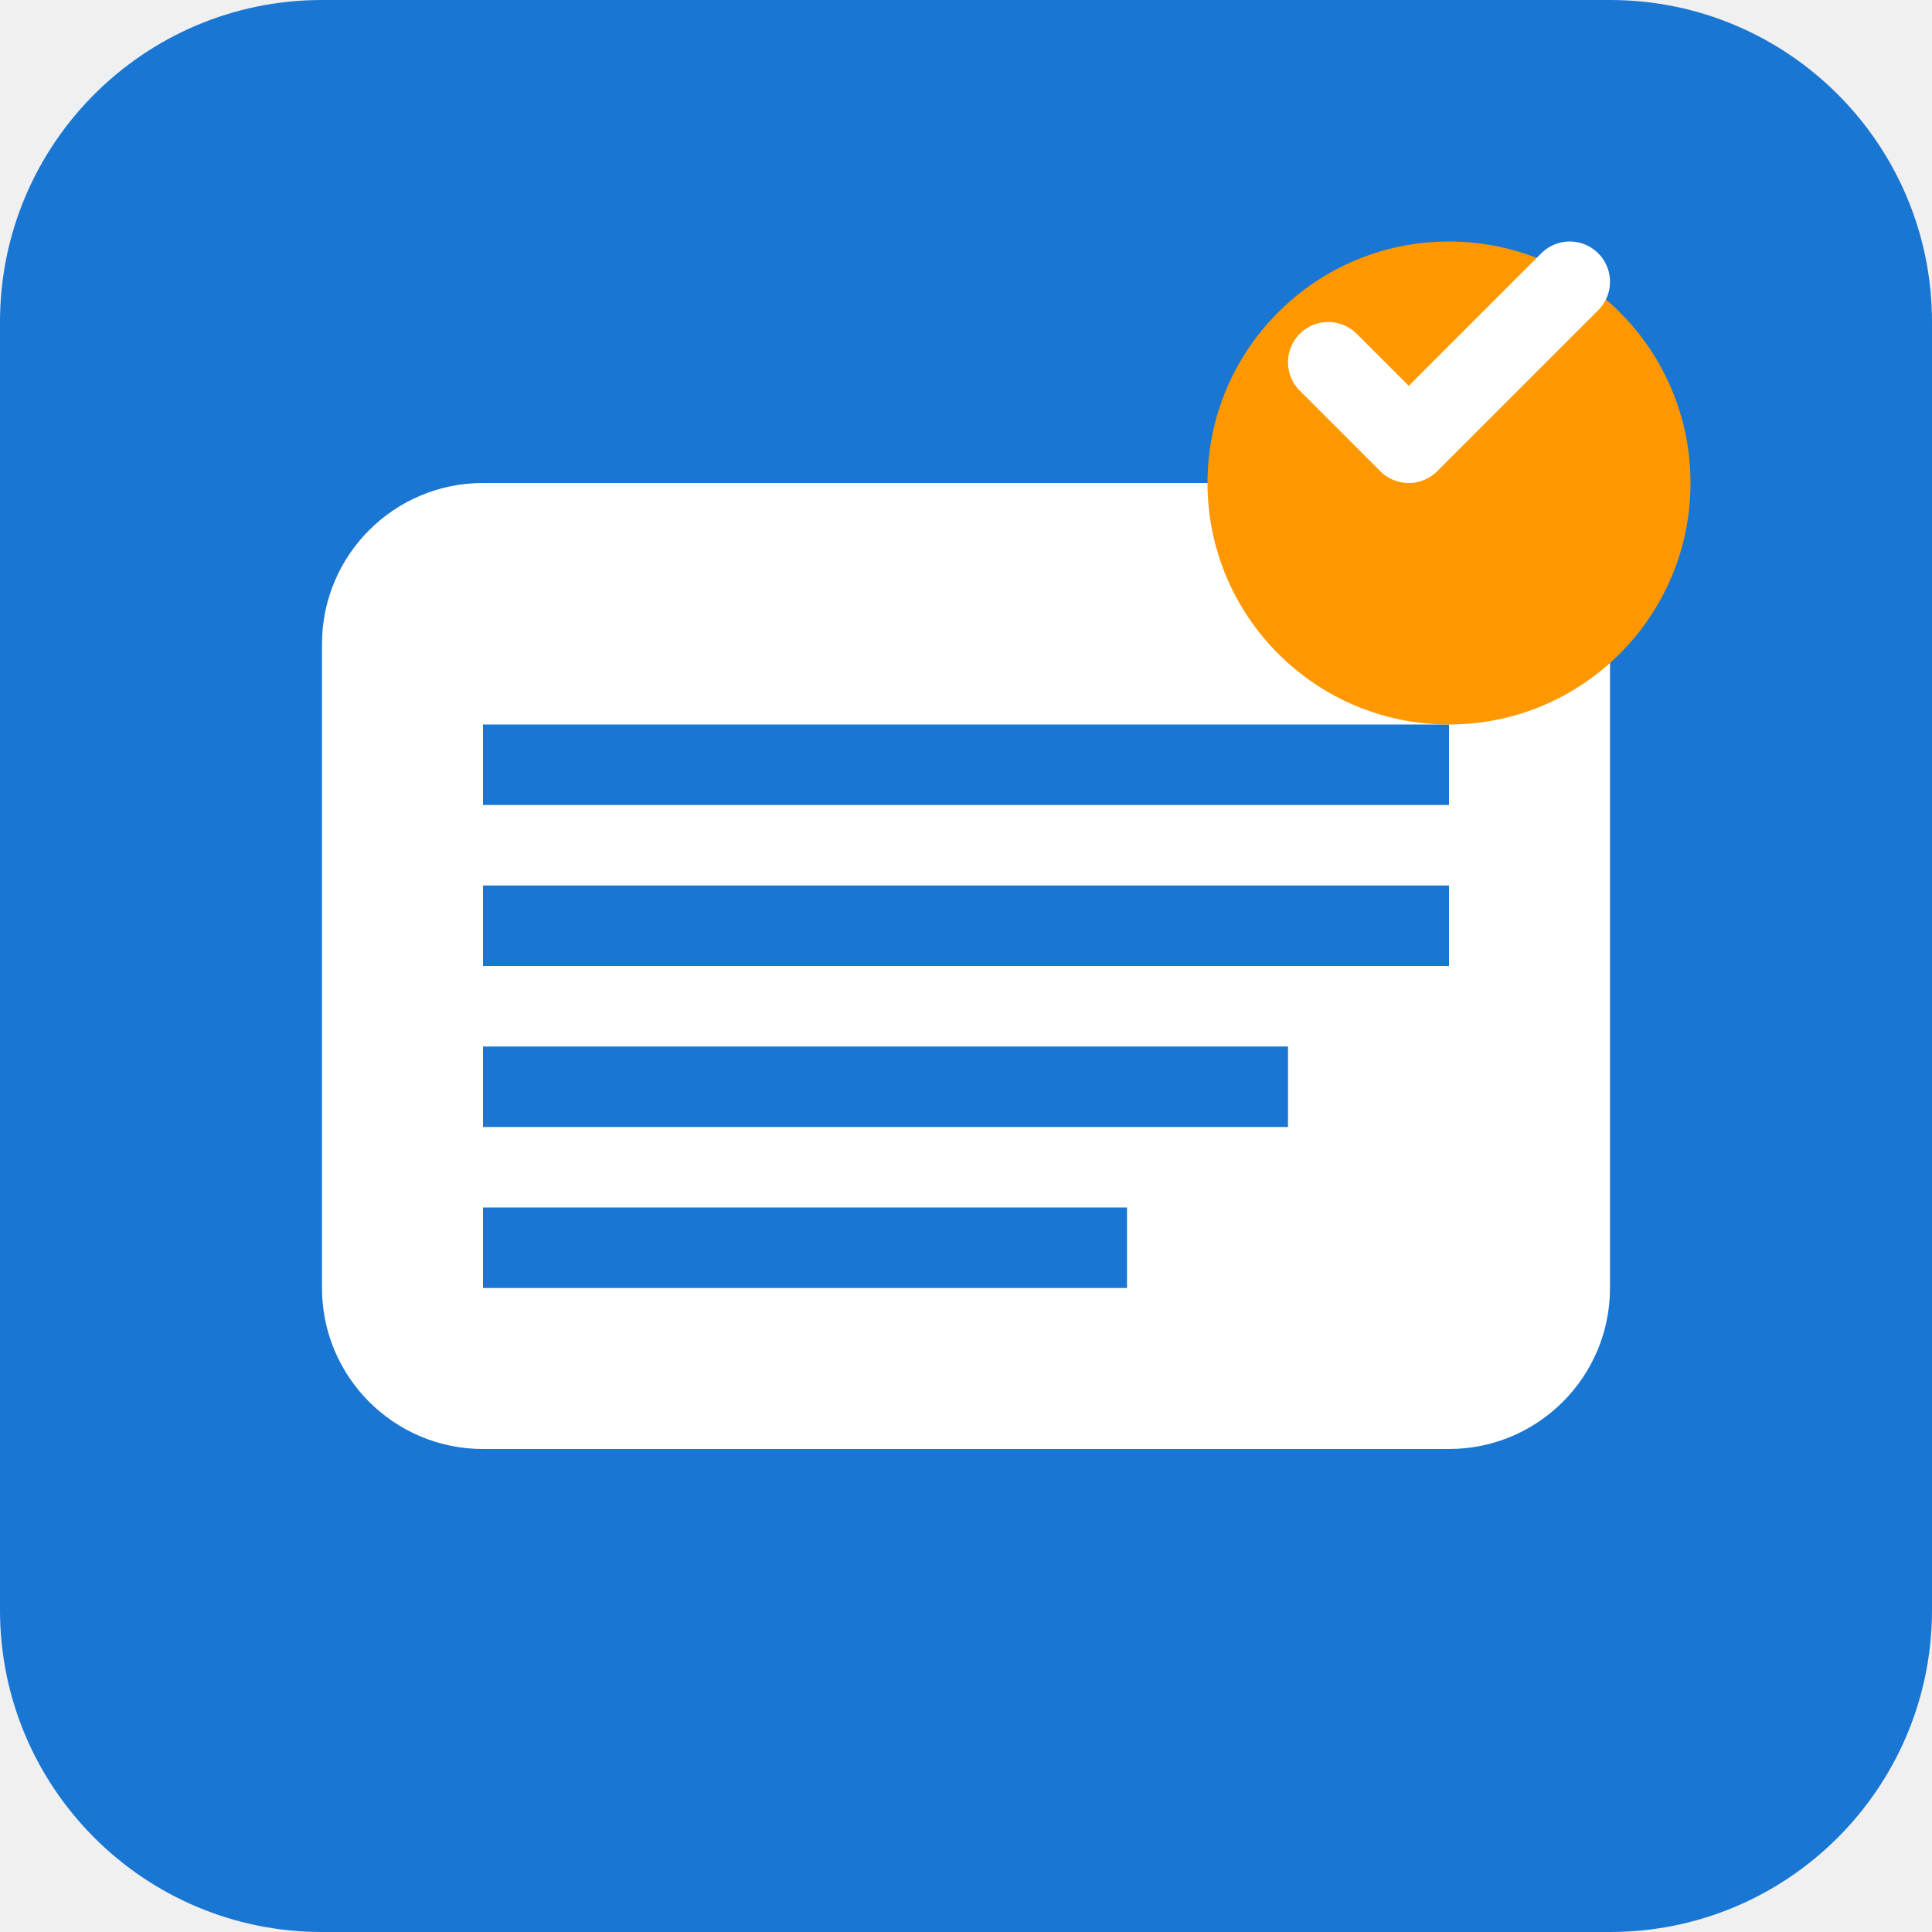
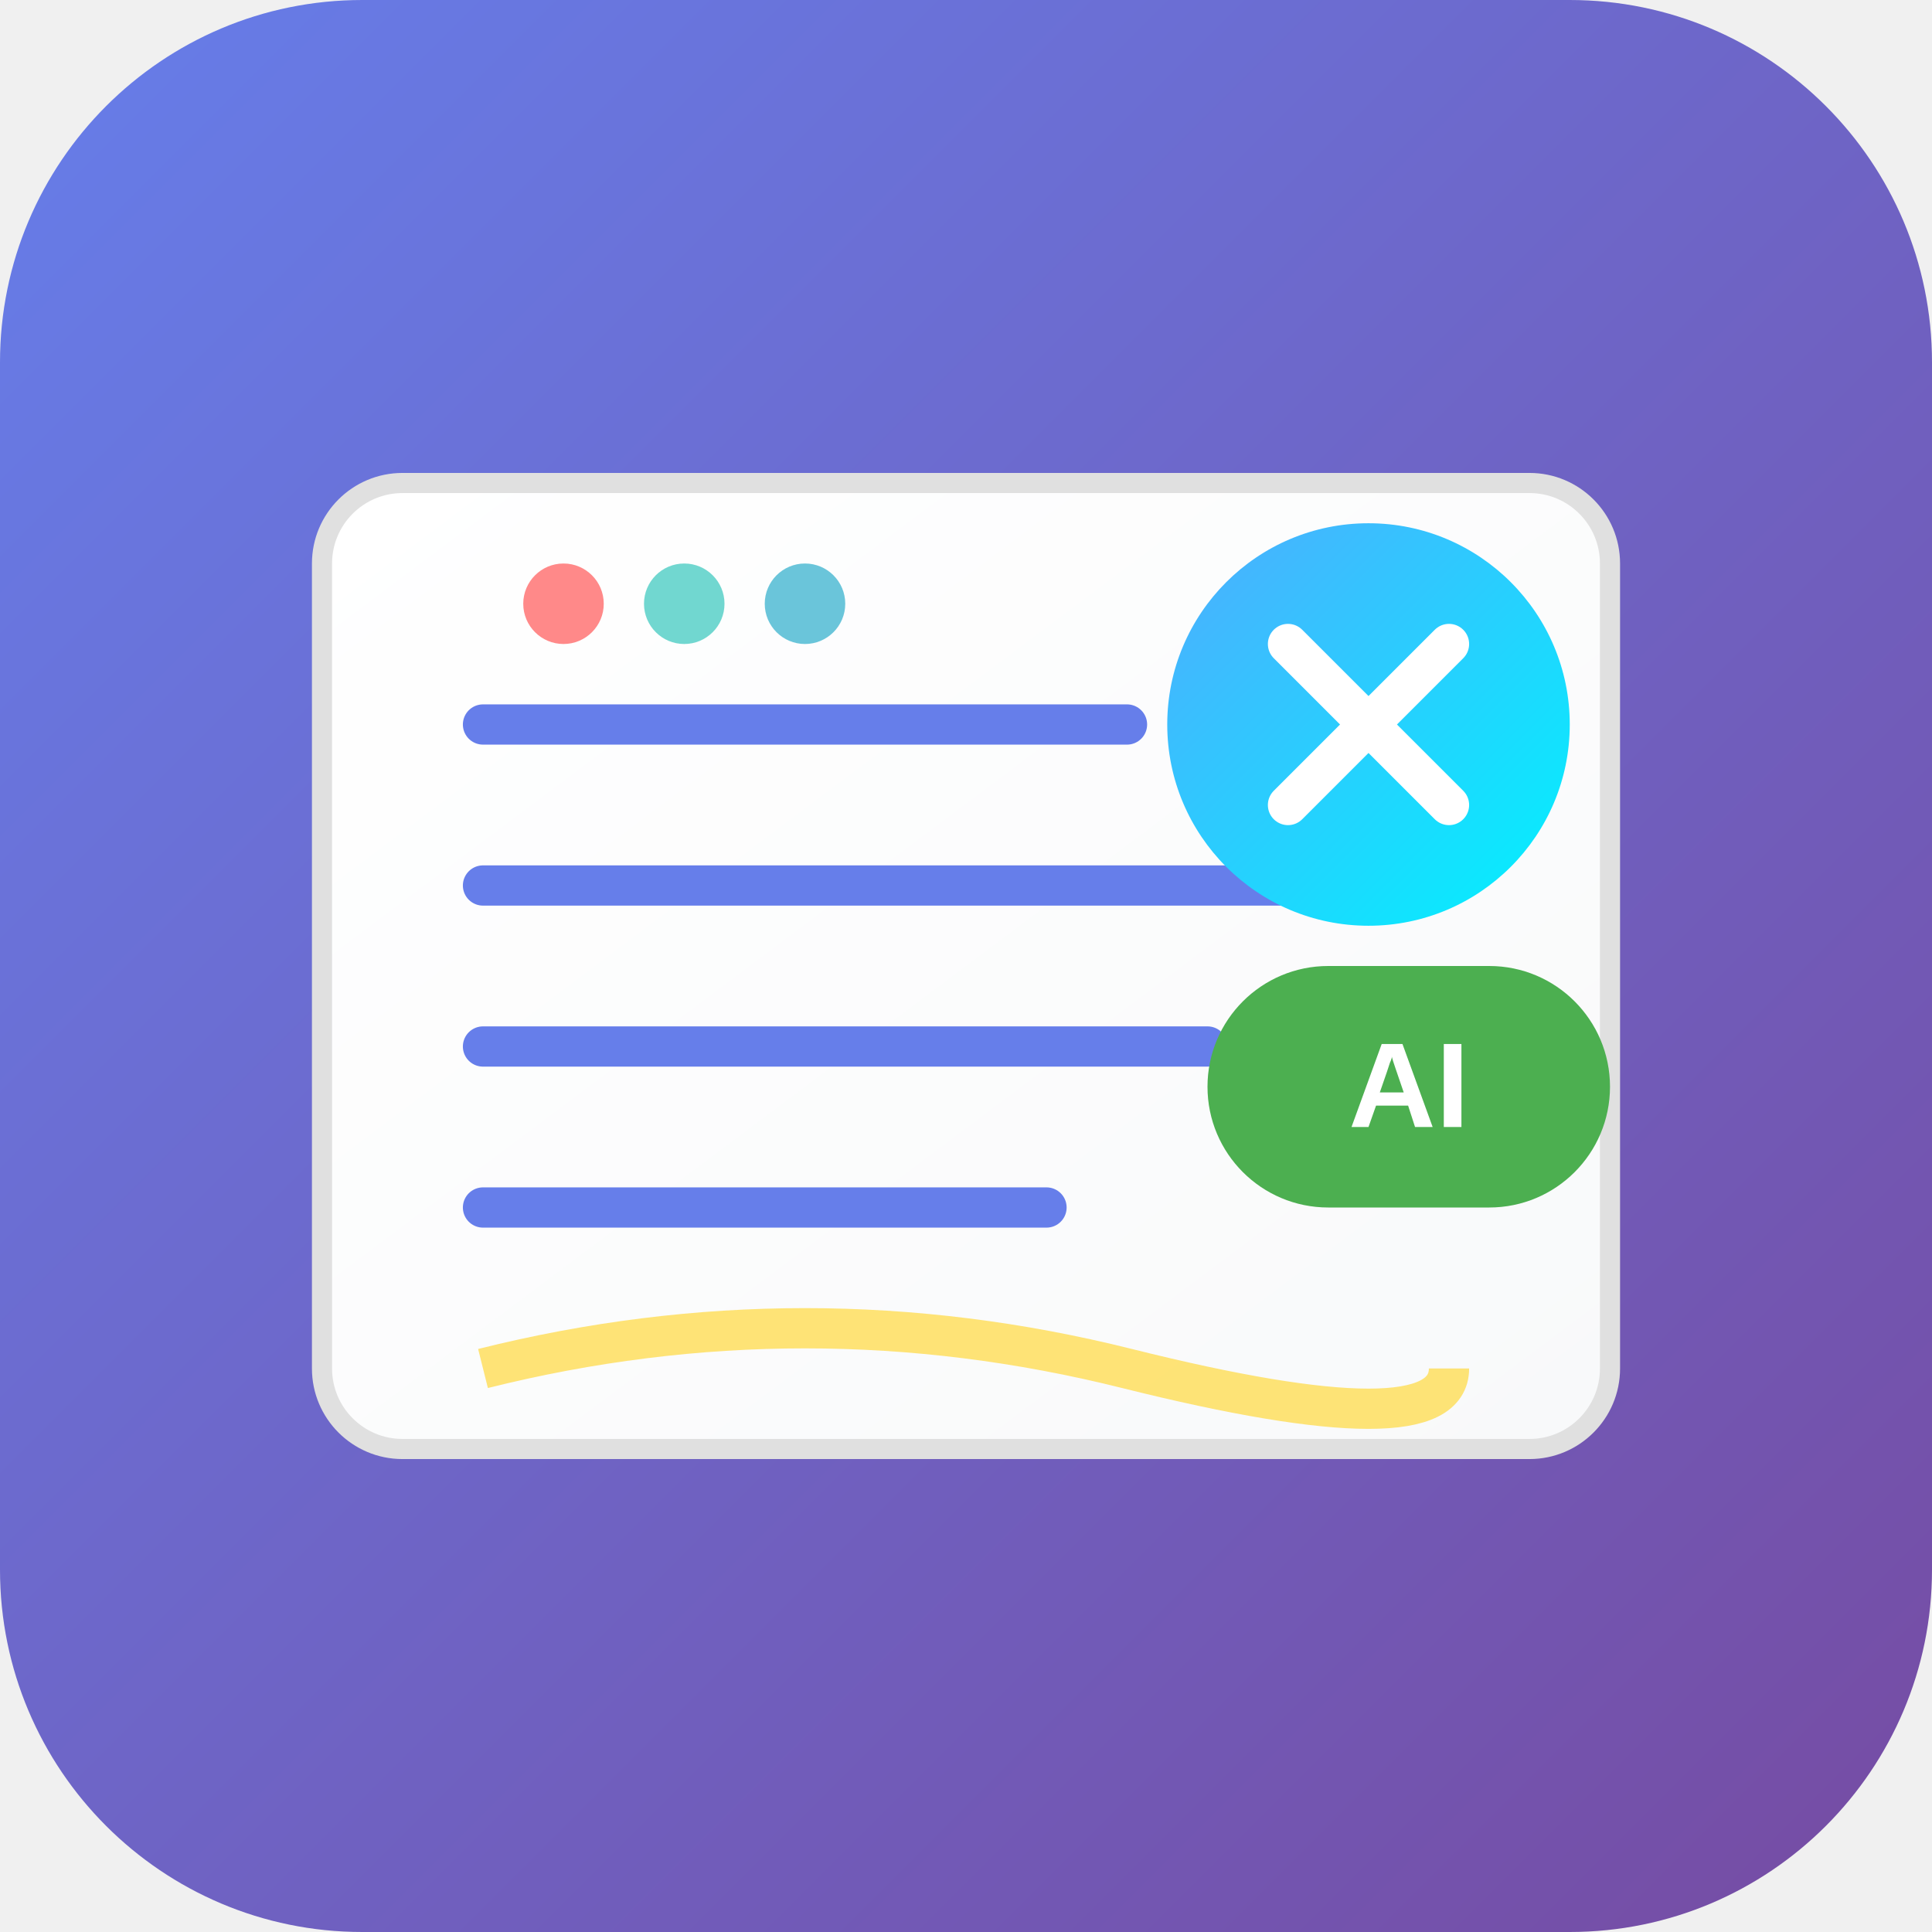
<svg xmlns="http://www.w3.org/2000/svg" width="48" height="48" viewBox="0 0 48 48" fill="none">
-   <rect width="48" height="48" rx="8" fill="#1976d2" />
-   <rect x="8" y="12" width="32" height="24" rx="4" fill="white" />
-   <path d="M12 18h24v2H12v-2zm0 4h24v2H12v-2zm0 4h20v2H12v-2zm0 4h16v2H12v-2z" fill="#1976d2" />
-   <circle cx="36" cy="12" r="6" fill="#ff9800" />
-   <path d="M33 9l2 2 4-4" stroke="white" stroke-width="2" stroke-linecap="round" stroke-linejoin="round" />
+   <defs>
+     <linearGradient id="bgGradient48" x1="0%" y1="0%" x2="100%" y2="100%">
+       <stop offset="0%" style="stop-color:#667eea;stop-opacity:1" />
+       <stop offset="100%" style="stop-color:#764ba2;stop-opacity:1" />
+     </linearGradient>
+     <linearGradient id="bookGradient48" x1="0%" y1="0%" x2="100%" y2="100%">
+       <stop offset="0%" style="stop-color:#ffffff;stop-opacity:1" />
+       <stop offset="100%" style="stop-color:#f8f9fa;stop-opacity:1" />
+     </linearGradient>
+     <linearGradient id="aiGradient48" x1="0%" y1="0%" x2="100%" y2="100%">
+       <stop offset="0%" style="stop-color:#4facfe;stop-opacity:1" />
+       <stop offset="100%" style="stop-color:#00f2fe;stop-opacity:1" />
+     </linearGradient>
+   </defs>
+   <rect width="48" height="48" rx="9" fill="url(#bgGradient48)" />
+   <rect x="8" y="12" width="32" height="24" rx="2" fill="url(#bookGradient48)" stroke="#e0e0e0" stroke-width="0.5" />
+   <line x1="12" y1="18" x2="28" y2="18" stroke="#667eea" stroke-width="1" stroke-linecap="round" />
+   <line x1="12" y1="22" x2="32" y2="22" stroke="#667eea" stroke-width="1" stroke-linecap="round" />
+   <line x1="12" y1="26" x2="30" y2="26" stroke="#667eea" stroke-width="1" stroke-linecap="round" />
+   <line x1="12" y1="30" x2="26" y2="30" stroke="#667eea" stroke-width="1" stroke-linecap="round" />
+   <circle cx="34" cy="18" r="5" fill="url(#aiGradient48)" />
+   <path d="M32 16 L34 18 L32 20" stroke="white" stroke-width="1" stroke-linecap="round" stroke-linejoin="round" />
+   <path d="M36 16 L34 18 L36 20" stroke="white" stroke-width="1" stroke-linecap="round" stroke-linejoin="round" />
+   <rect x="30" y="24" width="10" height="6" rx="3" fill="#4caf50" />
+   <text x="35" y="28" text-anchor="middle" fill="white" font-family="Arial, sans-serif" font-size="3" font-weight="bold">AI</text>
+   <circle cx="14" cy="15" r="1" fill="#ff6b6b" opacity="0.8" />
+   <circle cx="17" cy="15" r="1" fill="#4ecdc4" opacity="0.8" />
+   <circle cx="20" cy="15" r="1" fill="#45b7d1" opacity="0.8" />
+   <path d="M12 34 Q20 32 28 34 T36 34" stroke="#ffd93d" stroke-width="1" fill="none" opacity="0.7" />
</svg>
